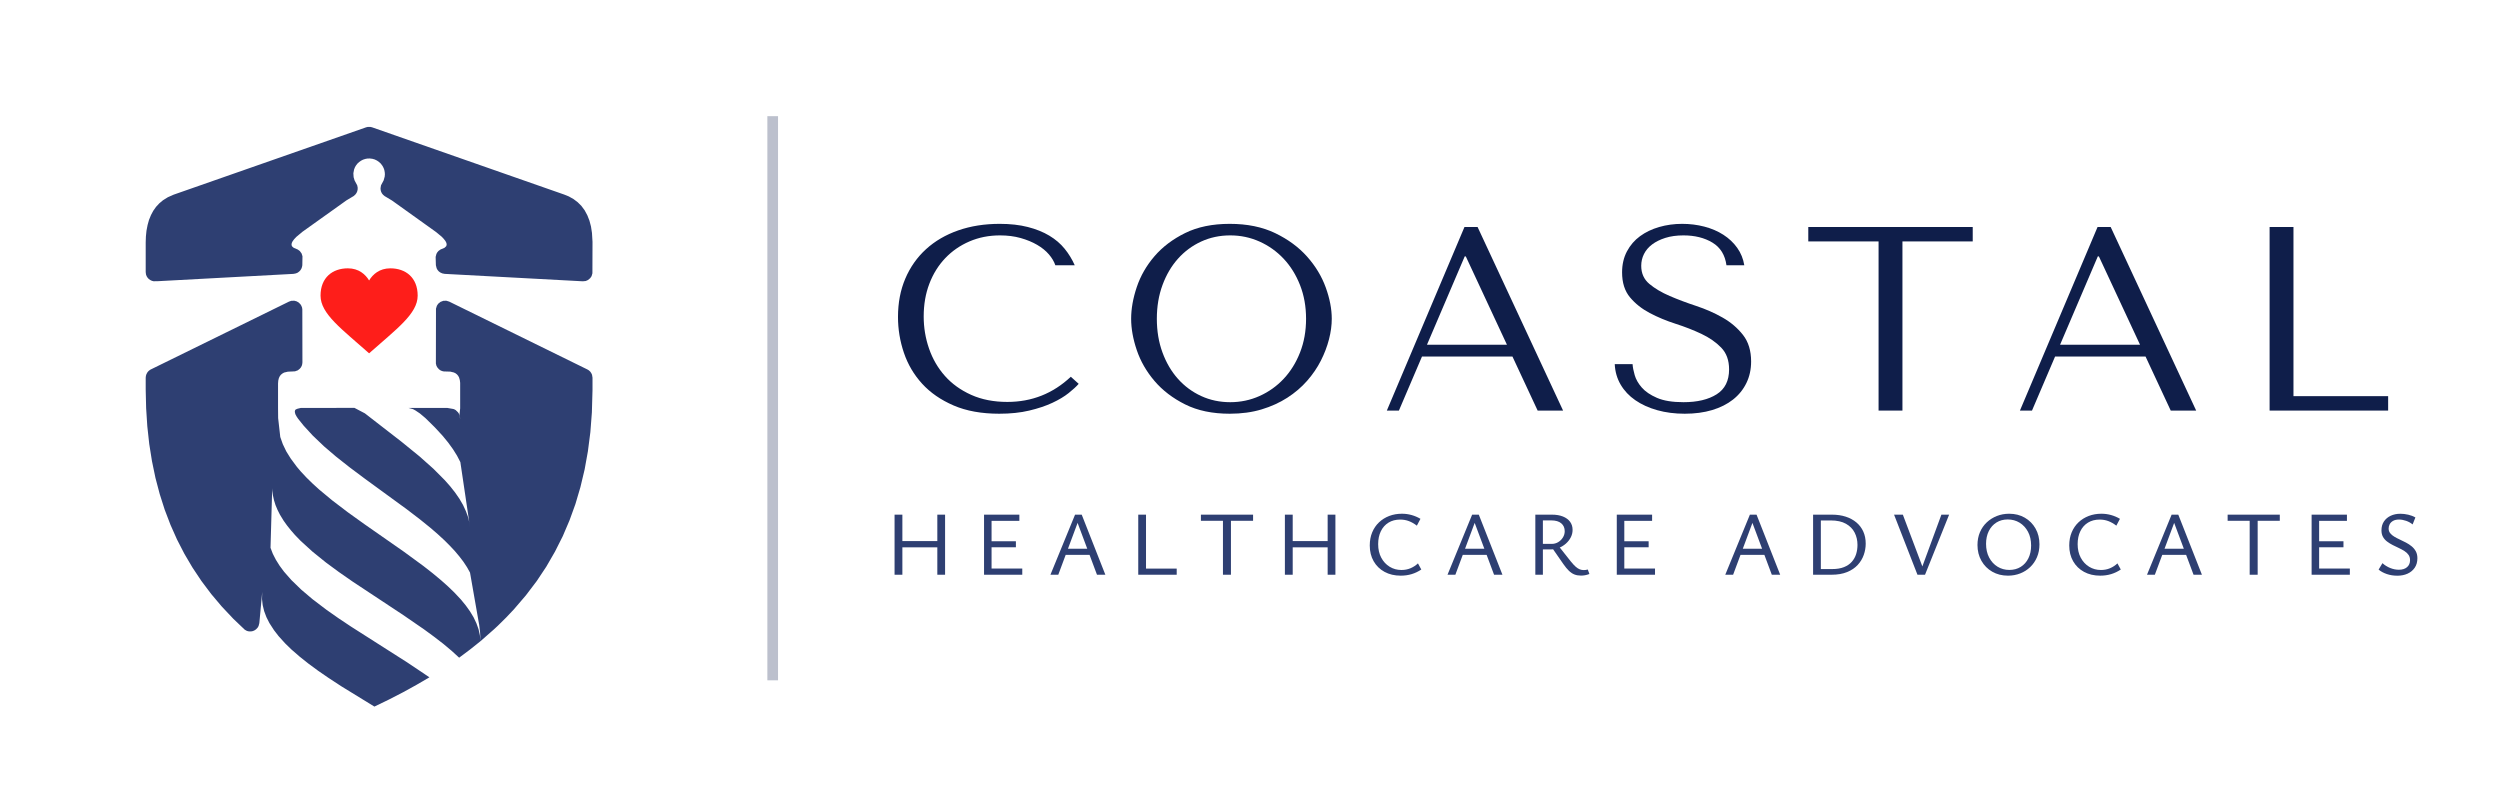
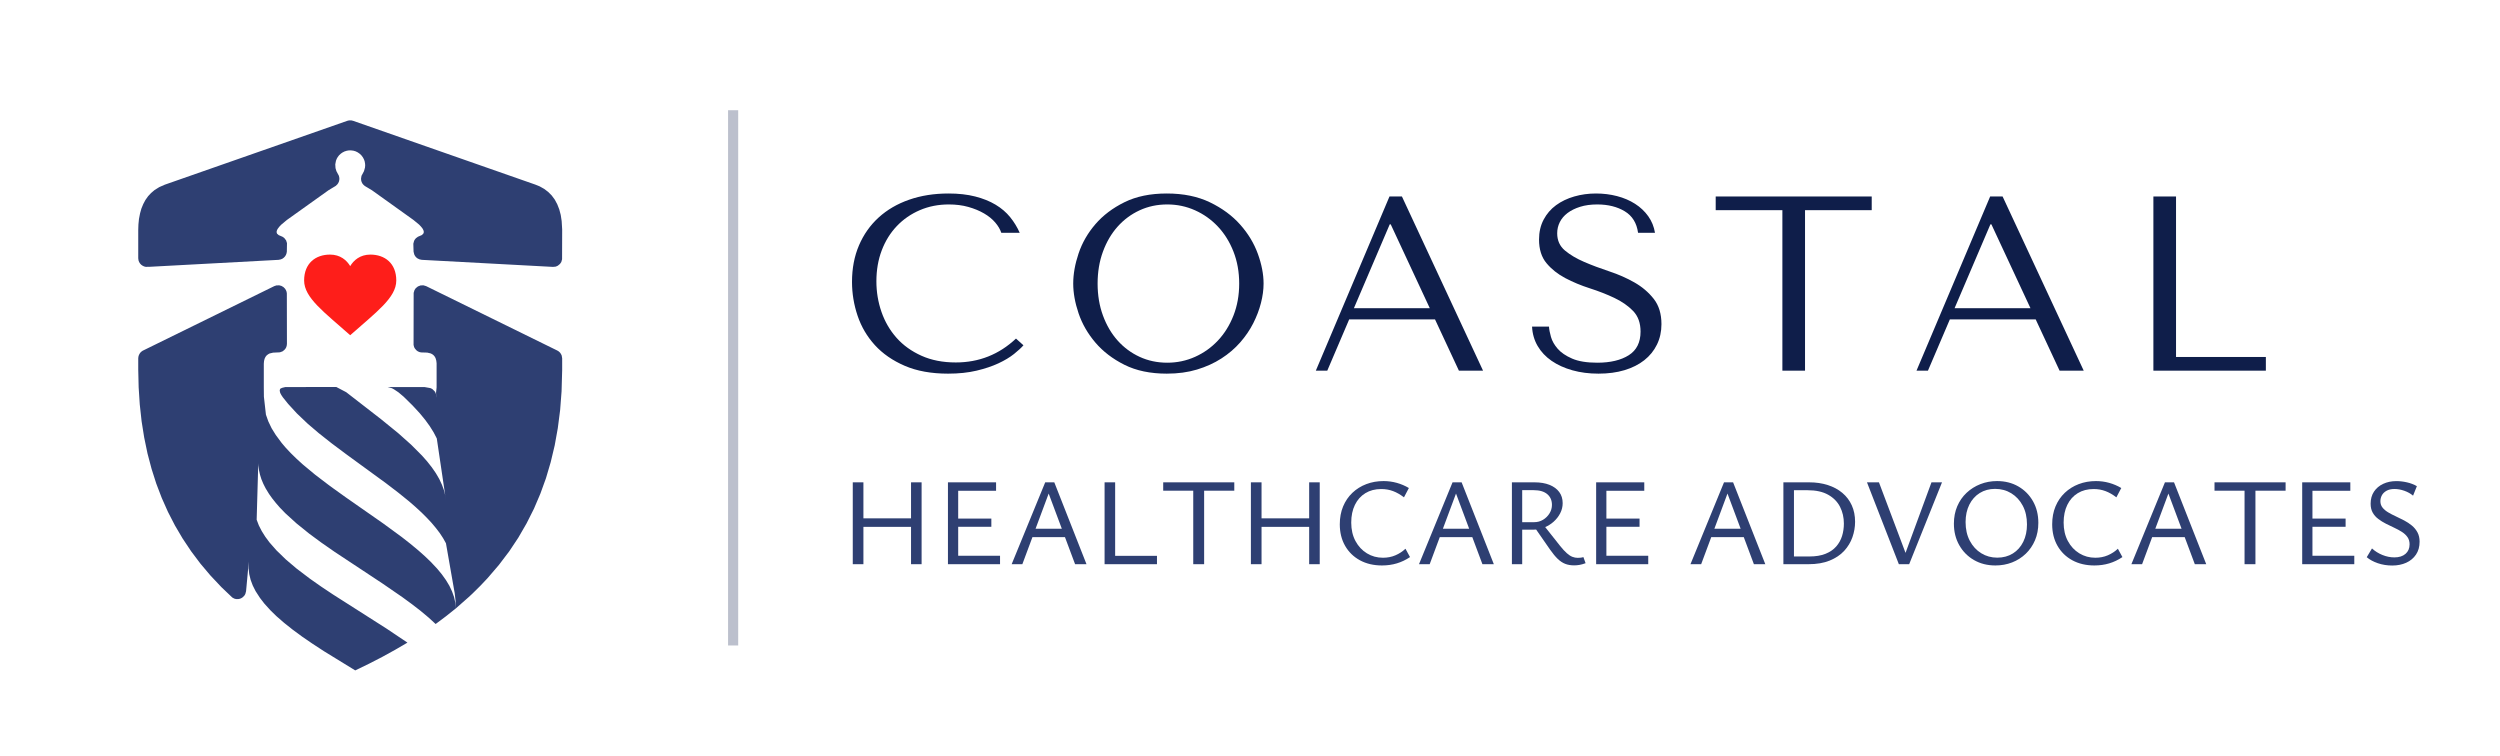
- <svg xmlns="http://www.w3.org/2000/svg" viewBox="0 0 257.38 82.00" width="257.38" height="82.00" role="img" aria-label="Coastal Healthcare Advocates">
+ <svg xmlns="http://www.w3.org/2000/svg" viewBox="0 0 271.27 82.00" width="271.27" height="82.00" role="img" aria-label="Coastal Healthcare Advocates">
  <g transform="translate(8.000 8.000) scale(0.5)">
    <path d="M 16.47 41.9 L 44.45 40.39 L 44.94 40.29 L 45.29 40.14 L 45.59 39.92 L 45.85 39.65 L 46.05 39.33 L 46.18 38.98 L 46.25 38.61 L 46.28 36.76 L 46.09 36.17 L 45.71 35.67 L 45.31 35.38 L 44.47 35.02 L 44.14 34.73 L 44.05 34.52 L 44.03 34.26 L 44.1 33.99 L 44.24 33.7 L 44.56 33.26 L 45.01 32.78 L 46.24 31.75 L 55.33 25.26 L 56.83 24.36 L 57.2 24.02 L 57.41 23.72 L 57.56 23.38 L 57.64 23.01 L 57.65 22.64 L 57.55 22.16 L 57.01 21.15 L 56.81 20.48 L 56.76 19.67 L 56.91 18.88 L 57.09 18.43 L 57.3 18.07 L 57.59 17.69 L 57.96 17.35 L 58.3 17.11 L 58.74 16.88 L 59.2 16.73 L 59.61 16.65 L 60.11 16.63 L 60.69 16.7 L 61.17 16.84 L 61.62 17.06 L 62.04 17.35 L 62.41 17.69 L 62.76 18.16 L 62.99 18.6 L 63.13 18.99 L 63.22 19.47 L 63.25 19.88 L 63.21 20.36 L 62.99 21.15 L 62.45 22.16 L 62.35 22.77 L 62.38 23.14 L 62.48 23.5 L 62.65 23.83 L 62.89 24.12 L 63.17 24.36 L 64.72 25.29 L 73.72 31.73 L 74.95 32.74 L 75.35 33.16 L 75.7 33.6 L 75.88 33.94 L 75.96 34.22 L 75.96 34.45 L 75.87 34.7 L 75.53 35.02 L 74.69 35.38 L 74.29 35.67 L 74.04 35.96 L 73.86 36.28 L 73.7 36.89 L 73.75 38.61 L 73.9 39.22 L 74.07 39.55 L 74.31 39.84 L 74.61 40.08 L 75.06 40.29 L 75.55 40.39 L 104 41.92 L 104.61 41.86 L 105.06 41.66 L 105.53 41.27 L 105.81 40.86 L 105.98 40.27 L 106 33.8 L 105.89 31.97 L 105.69 30.65 L 105.37 29.44 L 104.94 28.34 L 104.38 27.3 L 103.72 26.41 L 102.96 25.65 L 102.09 24.99 L 101.11 24.44 L 100.17 24.06 L 60.63 10.22 L 60.26 10.13 L 59.74 10.13 L 59.37 10.22 L 19.76 24.08 L 18.56 24.61 L 17.55 25.24 L 16.79 25.88 L 16.14 26.58 L 15.56 27.4 L 15.09 28.28 L 14.68 29.28 L 14.39 30.32 L 14.16 31.51 L 14.04 32.72 L 14 33.9 L 14 40.03 L 14.06 40.51 L 14.19 40.86 L 14.39 41.18 L 14.64 41.45 L 14.94 41.66 L 15.27 41.82 L 15.63 41.91 L 16.47 41.9 Z M 69.53 68.51 L 70.47 69.14 L 71.6 70.09 L 73.53 71.99 L 75.11 73.7 L 76.26 75.1 L 77.27 76.49 L 78.1 77.82 L 78.79 79.15 L 80.8 92.7 L 80.61 91.45 L 80.33 90.34 L 79.92 89.23 L 79.33 87.96 L 78.59 86.69 L 77.72 85.43 L 76.72 84.16 L 75.6 82.89 L 73.24 80.52 L 70.39 77.98 L 66.69 74.97 L 59.13 69.11 L 56.982 67.982 L 45.92 68 L 45.25 68.16 L 44.88 68.32 L 44.76 68.48 L 44.7 68.79 L 44.81 69.27 L 45.06 69.74 L 45.38 70.22 L 46.52 71.64 L 48.41 73.7 L 50.74 75.92 L 53.15 77.98 L 55.96 80.2 L 59.13 82.57 L 67.82 88.91 L 70.51 90.97 L 72.66 92.71 L 74.13 93.98 L 75.51 95.25 L 76.62 96.36 L 77.66 97.47 L 78.59 98.58 L 79.43 99.68 L 80.16 100.79 L 80.78 101.9 L 82.6 112.3 L 82.67 112.66 L 82.852 114.244 L 82.944 116.015 L 85.69 113.6 L 86.52 112.83 L 88.21 111.16 L 89.8 109.48 L 92.27 106.6 L 94.53 103.62 L 96.49 100.67 L 98.28 97.57 L 99.88 94.39 L 101.27 91.13 L 102.48 87.79 L 103.51 84.3 L 104.38 80.65 L 105.05 76.93 L 105.56 72.97 L 105.87 68.92 L 106 64.31 L 106 61.77 L 105.9 61.16 L 105.74 60.82 L 105.53 60.52 L 105.25 60.26 L 104.94 60.07 L 76.49 46.1 L 75.9 45.92 L 75.28 45.94 L 74.7 46.16 L 74.22 46.55 L 73.95 46.96 L 73.77 47.56 L 73.75 58.85 L 73.87 59.33 L 74.05 59.65 L 74.38 60.03 L 74.68 60.25 L 75.02 60.4 L 75.38 60.48 L 76.72 60.52 L 77.44 60.69 L 77.78 60.85 L 78.1 61.1 L 78.33 61.37 L 78.52 61.71 L 78.68 62.26 L 78.75 62.83 L 78.75 68.08 L 78.62 69.31 L 78.72 69.97 L 78.73 70.09 L 78.74 70.28 L 78.64 69.58 L 78.47 69.14 L 78.3 68.89 L 77.83 68.44 L 77.48 68.25 L 77.22 68.19 L 76.14 68 L 68.13 68 L 69.05 68.25 L 69.53 68.51 Z M 14 64.21 L 14.09 68.05 L 14.33 71.76 L 14.73 75.42 L 15.29 78.94 L 16.01 82.41 L 16.89 85.74 L 17.91 88.94 L 19.11 92.08 L 20.45 95.09 L 21.97 98.04 L 23.63 100.86 L 25.47 103.62 L 27.49 106.31 L 29.65 108.87 L 32.05 111.42 L 34.41 113.67 L 34.85 113.91 L 35.21 114 L 35.7 114.01 L 36.07 113.94 L 36.41 113.79 L 36.72 113.58 L 37.06 113.22 L 37.24 112.9 L 37.4 112.3 L 37.99 105.89 L 37.95 107.37 L 38.09 108.6 L 38.39 109.83 L 38.85 111.06 L 39.47 112.29 L 40.42 113.76 L 41.37 114.99 L 42.71 116.47 L 43.97 117.7 L 45.66 119.17 L 47.52 120.65 L 49.53 122.13 L 51.67 123.6 L 54.3 125.32 L 61.09 129.49 L 64.12 128.02 L 66.99 126.54 L 69.73 125.03 L 72.42 123.46 L 67.86 120.4 L 56.28 113.02 L 53.7 111.3 L 51.25 109.58 L 48.34 107.37 L 46.02 105.4 L 43.99 103.43 L 42.48 101.71 L 41.57 100.48 L 40.8 99.25 L 40.17 98.02 L 39.7 96.79 L 40.09 83.08 L 40.03 84.06 L 40.07 85.05 L 40.2 86.03 L 40.42 87.01 L 40.73 88 L 41.14 88.98 L 41.64 89.97 L 42.39 91.2 L 43.09 92.18 L 43.87 93.16 L 44.73 94.15 L 45.92 95.38 L 48.35 97.59 L 51.1 99.81 L 53.76 101.77 L 56.59 103.74 L 67.01 110.63 L 71.3 113.58 L 73.32 115.06 L 75.23 116.53 L 77 118.01 L 78.54 119.42 L 80.77 117.75 L 82.944 116.015 L 82.81 114.81 L 82.54 113.58 L 82.1 112.35 L 81.52 111.12 L 80.78 109.89 L 79.9 108.66 L 78.89 107.43 L 77.51 105.96 L 76.23 104.73 L 74.85 103.5 L 73.07 102.02 L 71.18 100.54 L 67.15 97.59 L 59.04 91.93 L 55.61 89.47 L 52.38 87.01 L 49.72 84.8 L 48.37 83.57 L 47.11 82.34 L 45.96 81.11 L 45.13 80.13 L 43.85 78.4 L 42.94 76.93 L 42.23 75.45 L 41.71 73.98 L 41.27 70.09 L 41.25 68.06 L 41.25 62.94 L 41.3 62.35 L 41.42 61.86 L 41.61 61.46 L 41.84 61.16 L 42.16 60.9 L 42.5 60.71 L 43.27 60.53 L 44.74 60.46 L 45.32 60.25 L 45.71 59.94 L 45.95 59.66 L 46.13 59.33 L 46.23 58.97 L 46.27 58.6 L 46.25 47.68 L 46.19 47.31 L 46.05 46.96 L 45.86 46.65 L 45.51 46.3 L 45.08 46.05 L 44.6 45.92 L 43.98 45.94 L 43.51 46.1 L 14.95 60.12 L 14.65 60.34 L 14.39 60.61 L 14.15 61.04 L 14.04 61.4 L 14 61.77 L 14 64.21 Z" fill="#2E3F72" />
    <g transform="translate(0 3.0) translate(60 30) scale(1.25) translate(-60 -30)">
      <path d="M60 49 C55.5 45 52 42.5 52 39.5 C52 36.5 54 35 56.5 35 C58.3 35 59.4 36 60 37 C60.6 36 61.7 35 63.5 35 C66 35 68 36.5 68 39.5 C68 42.5 64.5 45 60 49 Z" fill="#FE1E1A" />
    </g>
  </g>
  <rect x="79.000" y="11.960" width="1.1" height="58.080" fill="#0F1E4A" opacity="0.28" />
  <g fill="#0F1E4A">
-     <path transform="translate(91.1 42.27) scale(0.027 -0.027)" d="M709 129Q607 33 467 33Q389 33 329.0 60.0Q269 87 229.0 132.0Q189 177 168.5 236.0Q148 295 148 359Q148 427 169.5 483.5Q191 540 230.0 581.0Q269 622 322.5 645.0Q376 668 439 668Q482 668 517.5 658.0Q553 648 580.5 632.0Q608 616 625.5 595.5Q643 575 650 554H724Q709 588 685.5 617.0Q662 646 627.0 667.0Q592 688 545.0 700.0Q498 712 438 712Q351 712 279.5 687.0Q208 662 157.0 615.5Q106 569 78.0 503.5Q50 438 50 357Q50 287 72.5 220.5Q95 154 142.0 102.5Q189 51 262.0 19.5Q335 -12 436 -12Q500 -12 550.5 0.0Q601 12 638.5 29.5Q676 47 701.0 67.0Q726 87 739 102Z" />
-     <path transform="translate(115.103 42.27) scale(0.027 -0.027)" d="M50 350Q50 294 71.5 230.5Q93 167 139.0 113.0Q185 59 256.0 23.5Q327 -12 426 -12Q493 -12 547.5 4.5Q602 21 645.5 49.0Q689 77 721.0 113.5Q753 150 773.5 190.5Q794 231 804.5 272.0Q815 313 815 350Q815 406 792.0 469.5Q769 533 721.0 587.0Q673 641 599.5 676.5Q526 712 426 712Q327 712 256.0 677.0Q185 642 139.0 588.5Q93 535 71.5 471.0Q50 407 50 350ZM148 350Q148 420 169.5 478.5Q191 537 228.5 579.0Q266 621 317.0 644.5Q368 668 428 668Q487 668 539.5 644.5Q592 621 631.5 579.0Q671 537 694.0 478.5Q717 420 717 350Q717 280 694.0 221.5Q671 163 631.5 121.0Q592 79 539.5 55.5Q487 32 428 32Q368 32 317.0 55.5Q266 79 228.5 121.0Q191 163 169.5 221.5Q148 280 148 350Z" />
-     <path transform="translate(141.968 42.27) scale(0.027 -0.027)" d="M509 206 605 0H702L376 700H326L30 0H76L164 206ZM488 251H183L327 588H331Z" />
-     <path transform="translate(165.242 42.27) scale(0.027 -0.027)" d="M37 177Q39 134 59.5 99.0Q80 64 115.5 39.5Q151 15 199.0 1.5Q247 -12 304 -12Q362 -12 408.5 2.0Q455 16 488.0 42.0Q521 68 539.0 105.0Q557 142 557 187Q557 249 526.0 288.5Q495 328 448.5 354.5Q402 381 347.5 399.0Q293 417 246.5 437.0Q200 457 169.0 483.0Q138 509 138 552Q138 576 148.5 597.0Q159 618 179.5 633.5Q200 649 230.0 658.5Q260 668 299 668Q364 668 409.5 640.5Q455 613 463 554H531Q525 591 504.0 620.5Q483 650 451.0 670.5Q419 691 378.5 701.5Q338 712 294 712Q248 712 206.5 700.0Q165 688 133.5 665.0Q102 642 83.5 607.0Q65 572 65 527Q65 468 95.0 432.0Q125 396 170.5 372.0Q216 348 269.0 331.0Q322 314 367.5 292.5Q413 271 443.0 240.0Q473 209 473 157Q473 92 425.5 62.0Q378 32 299 32Q236 32 198.0 48.5Q160 65 140.0 88.0Q120 111 113.0 135.5Q106 160 105 177Z" />
-     <path transform="translate(185.627 42.27) scale(0.027 -0.027)" d="M379 0V645H647V700H20V645H288V0Z" />
-     <path transform="translate(207.146 42.27) scale(0.027 -0.027)" d="M509 206 605 0H702L376 700H326L30 0H76L164 206ZM488 251H183L327 588H331Z" />
-     <path transform="translate(230.42 42.27) scale(0.027 -0.027)" d="M120 0V700H211V55H572V0Z" />
+     <path transform="translate(91.1 40.22) scale(0.027 -0.027)" d="M709 129Q607 33 467 33Q389 33 329.0 60.0Q269 87 229.0 132.0Q189 177 168.5 236.0Q148 295 148 359Q148 427 169.5 483.5Q191 540 230.0 581.0Q269 622 322.5 645.0Q376 668 439 668Q482 668 517.5 658.0Q553 648 580.5 632.0Q608 616 625.5 595.5Q643 575 650 554H724Q709 588 685.5 617.0Q662 646 627.0 667.0Q592 688 545.0 700.0Q498 712 438 712Q351 712 279.5 687.0Q208 662 157.0 615.5Q106 569 78.0 503.5Q50 438 50 357Q50 287 72.5 220.5Q95 154 142.0 102.5Q189 51 262.0 19.5Q335 -12 436 -12Q500 -12 550.5 0.0Q601 12 638.5 29.5Q676 47 701.0 67.0Q726 87 739 102Z" />
+     <path transform="translate(115.103 40.22) scale(0.027 -0.027)" d="M50 350Q50 294 71.5 230.5Q93 167 139.0 113.0Q185 59 256.0 23.5Q327 -12 426 -12Q493 -12 547.5 4.5Q602 21 645.5 49.0Q689 77 721.0 113.5Q753 150 773.5 190.5Q794 231 804.5 272.0Q815 313 815 350Q815 406 792.0 469.5Q769 533 721.0 587.0Q673 641 599.5 676.5Q526 712 426 712Q327 712 256.0 677.0Q185 642 139.0 588.5Q93 535 71.5 471.0Q50 407 50 350ZM148 350Q148 420 169.5 478.5Q191 537 228.5 579.0Q266 621 317.0 644.5Q368 668 428 668Q487 668 539.5 644.5Q592 621 631.5 579.0Q671 537 694.0 478.5Q717 420 717 350Q717 280 694.0 221.5Q671 163 631.5 121.0Q592 79 539.5 55.5Q487 32 428 32Q368 32 317.0 55.5Q266 79 228.5 121.0Q191 163 169.5 221.5Q148 280 148 350Z" />
+     <path transform="translate(141.968 40.22) scale(0.027 -0.027)" d="M509 206 605 0H702L376 700H326L30 0H76L164 206ZM488 251H183L327 588H331Z" />
+     <path transform="translate(165.242 40.22) scale(0.027 -0.027)" d="M37 177Q39 134 59.5 99.0Q80 64 115.5 39.5Q151 15 199.0 1.5Q247 -12 304 -12Q362 -12 408.5 2.0Q455 16 488.0 42.0Q521 68 539.0 105.0Q557 142 557 187Q557 249 526.0 288.5Q495 328 448.5 354.5Q402 381 347.5 399.0Q293 417 246.5 437.0Q200 457 169.0 483.0Q138 509 138 552Q138 576 148.5 597.0Q159 618 179.5 633.5Q200 649 230.0 658.5Q260 668 299 668Q364 668 409.5 640.5Q455 613 463 554H531Q525 591 504.0 620.5Q483 650 451.0 670.5Q419 691 378.5 701.5Q338 712 294 712Q248 712 206.5 700.0Q165 688 133.5 665.0Q102 642 83.5 607.0Q65 572 65 527Q65 468 95.0 432.0Q125 396 170.5 372.0Q216 348 269.0 331.0Q322 314 367.5 292.5Q413 271 443.0 240.0Q473 209 473 157Q473 92 425.5 62.0Q378 32 299 32Q236 32 198.0 48.5Q160 65 140.0 88.0Q120 111 113.0 135.5Q106 160 105 177Z" />
+     <path transform="translate(185.627 40.22) scale(0.027 -0.027)" d="M379 0V645H647V700H20V645H288V0Z" />
+     <path transform="translate(207.146 40.22) scale(0.027 -0.027)" d="M509 206 605 0H702L376 700H326L30 0H76L164 206ZM488 251H183L327 588H331Z" />
+     <path transform="translate(230.42 40.22) scale(0.027 -0.027)" d="M120 0V700H211V55H572V0Z" />
  </g>
  <g fill="#2E3F72">
-     <path transform="translate(91.1 59.17) scale(0.0094 -0.0094)" d="M574.426 0V658H659.358V0ZM106.071 0V658H191.645V0ZM133.643 300.07V368.573H632.5V300.07Z" />
-     <path transform="translate(100.312 59.17) scale(0.0094 -0.0094)" d="M524.786 0H106.071V658H492.929V590.141H188.431V67.859H524.786ZM133.643 300.713V366.644H454.929V300.713Z" />
-     <path transform="translate(107.7756 59.17) scale(0.0094 -0.0094)" d="M548.997 0 320.213 611.999H353.143L125.145 0H39.213L308.856 658H381.858L640.715 0ZM157.642 217.783 182.214 285H475.856L511.715 217.783Z" />
-     <path transform="translate(116.1886 59.17) scale(0.0094 -0.0094)" d="M106.071 0V658H191.002V0ZM134 0V67.217H527.215V0Z" />
-     <path transform="translate(123.3796 59.17) scale(0.0094 -0.0094)" d="M268.712 0V658H356.216V0ZM27.286 590.783V658H598.642V590.783Z" />
-     <path transform="translate(131.285 59.17) scale(0.0094 -0.0094)" d="M574.426 0V658H659.358V0ZM106.071 0V658H191.645V0ZM133.643 300.07V368.573H632.5V300.07Z" />
-     <path transform="translate(140.497 59.17) scale(0.0094 -0.0094)" d="M394.714 -10.143Q294.143 -10.143 217.678 31.357Q141.214 72.857 98.393 147.535Q55.571 222.214 55.571 320.571Q55.571 400.286 82.286 464.357Q109 528.429 157.036 573.929Q205.072 619.429 269 643.786Q332.929 668.143 407.643 668.143Q462.072 668.143 513.572 653.822Q565.072 639.5 610.858 612.286L571.428 537.426Q528.214 570.712 483.999 587.426Q439.785 604.141 388.857 604.141Q315.358 604.141 261.037 570.82Q206.716 537.499 177.145 476.856Q147.574 416.214 147.574 334.715Q147.574 249.644 181.681 186.144Q215.788 122.644 273.68 87.287Q331.573 51.93 402.429 51.93Q456.929 51.93 502.714 71.502Q548.5 91.074 583.499 124.359L620.072 57.214Q570.215 23.571 514.286 6.714Q458.357 -10.143 394.714 -10.143Z" />
-     <path transform="translate(148.6562 59.17) scale(0.0094 -0.0094)" d="M548.997 0 320.213 611.999H353.143L125.145 0H39.213L308.856 658H381.858L640.715 0ZM157.642 217.783 182.214 285H475.856L511.715 217.783Z" />
-     <path transform="translate(157.0692 59.17) scale(0.0094 -0.0094)" d="M106 0V658H287.857Q357.357 658 408.036 637.786Q458.715 617.571 486.358 580.25Q514.001 542.928 514.001 490.714Q514.001 448.285 494.394 409.857Q474.786 371.428 441.465 341.607Q408.144 311.785 365.322 294.571Q322.501 277.357 275.286 277.357H137.643V337.786H285.786Q324 337.786 356.036 356.929Q388.071 376.072 407.964 408.071Q427.856 440.071 427.856 476.571Q427.856 531.214 390.035 563.142Q352.214 595.07 280.786 595.07H188.715V0ZM606.285 -9.429Q565.856 -9.429 534.356 2.857Q502.856 15.143 474.107 42.893Q445.357 70.643 412.643 117.357L286.5 299.071L354.072 323.072L493.358 147Q523.644 109.357 547.358 88.358Q571.072 67.358 592.286 59.215Q613.5 51.072 634.571 51.072Q642.928 51.072 655.607 52.072Q668.285 53.072 680.643 57.072L698.214 8.072Q671.714 -1.786 649.535 -5.607Q627.357 -9.429 606.285 -9.429Z" />
-     <path transform="translate(165.454 59.17) scale(0.0094 -0.0094)" d="M524.786 0H106.071V658H492.929V590.141H188.431V67.859H524.786ZM133.643 300.713V366.644H454.929V300.713Z" />
-     <path transform="translate(177.251 59.17) scale(0.0094 -0.0094)" d="M548.997 0 320.213 611.999H353.143L125.145 0H39.213L308.856 658H381.858L640.715 0ZM157.642 217.783 182.214 285H475.856L511.715 217.783Z" />
-     <path transform="translate(185.664 59.17) scale(0.0094 -0.0094)" d="M106.071 0V658H313Q394.857 658 462.714 636.25Q530.571 614.5 579.857 573.215Q629.143 531.929 655.75 473.215Q682.357 414.501 682.357 340.572Q682.357 278.072 661.143 217.286Q639.929 156.501 594.929 107.465Q549.929 58.429 478.607 29.214Q407.285 0 307.428 0ZM191.002 62.074H314.499Q391.428 62.074 444.677 83.538Q497.927 105.002 530.498 142.252Q563.069 179.501 577.676 226.715Q592.282 273.929 592.282 326.428Q592.282 400.142 561.497 460.892Q530.712 521.641 466.141 558.141Q401.57 594.641 299.499 594.641H191.002Z" />
-     <path transform="translate(194.6222 59.17) scale(0.0094 -0.0094)" d="M296.141 0 39.928 658H136.146L376.501 20.143H323.785L558.354 658H643L379.072 0Z" />
-     <path transform="translate(203.0634 59.17) scale(0.0094 -0.0094)" d="M389.285 -10.143Q292.643 -10.143 217.285 33.178Q141.928 76.5 98.75 152.643Q55.571 228.786 55.571 325.428Q55.571 402.572 82.5 465.679Q109.428 528.786 157.5 573.786Q205.572 618.786 268.179 643.465Q330.786 668.143 402.5 668.143Q498.857 668.143 573.714 624.822Q648.572 581.5 691.429 505.857Q734.286 430.214 734.286 332.572Q734.286 255.428 707.357 192.321Q680.428 129.214 633 83.893Q585.571 38.571 523.285 14.214Q461 -10.143 389.285 -10.143ZM404.072 52.573Q475.571 52.573 529.463 86.216Q583.355 119.858 613.14 180.179Q642.925 240.5 642.925 319.714Q642.925 406.285 608.961 470.285Q574.997 534.284 517.105 569.855Q459.213 605.427 386.428 605.427Q316.858 605.427 263.287 572.106Q209.716 538.784 179.61 478.464Q149.503 418.143 149.503 338.286Q149.503 252.358 183.467 188.037Q217.431 123.716 275.18 88.145Q332.93 52.573 404.072 52.573Z" />
-     <path transform="translate(212.5104 59.17) scale(0.0094 -0.0094)" d="M394.714 -10.143Q294.143 -10.143 217.678 31.357Q141.214 72.857 98.393 147.535Q55.571 222.214 55.571 320.571Q55.571 400.286 82.286 464.357Q109 528.429 157.036 573.929Q205.072 619.429 269 643.786Q332.929 668.143 407.643 668.143Q462.072 668.143 513.572 653.822Q565.072 639.5 610.858 612.286L571.428 537.426Q528.214 570.712 483.999 587.426Q439.785 604.141 388.857 604.141Q315.358 604.141 261.037 570.82Q206.716 537.499 177.145 476.856Q147.574 416.214 147.574 334.715Q147.574 249.644 181.681 186.144Q215.788 122.644 273.68 87.287Q331.573 51.93 402.429 51.93Q456.929 51.93 502.714 71.502Q548.5 91.074 583.499 124.359L620.072 57.214Q570.215 23.571 514.286 6.714Q458.357 -10.143 394.714 -10.143Z" />
-     <path transform="translate(220.6696 59.17) scale(0.0094 -0.0094)" d="M548.997 0 320.213 611.999H353.143L125.145 0H39.213L308.856 658H381.858L640.715 0ZM157.642 217.783 182.214 285H475.856L511.715 217.783Z" />
-     <path transform="translate(229.0826 59.17) scale(0.0094 -0.0094)" d="M268.712 0V658H356.216V0ZM27.286 590.783V658H598.642V590.783Z" />
-     <path transform="translate(236.988 59.17) scale(0.0094 -0.0094)" d="M524.786 0H106.071V658H492.929V590.141H188.431V67.859H524.786ZM133.643 300.713V366.644H454.929V300.713Z" />
-     <path transform="translate(244.4516 59.17) scale(0.0094 -0.0094)" d="M390.142 159.643Q390.142 193.714 373.356 217.643Q356.571 241.571 328.499 259.535Q300.428 277.499 267.071 292.892Q233.714 308.285 200.249 325.285Q166.785 342.285 138.714 363.499Q110.643 384.714 93.857 414.321Q77.071 443.928 77.071 485.714Q77.071 542.643 104.036 583.214Q131 623.786 177.964 645.821Q224.929 667.857 284.357 667.857Q325.5 667.857 369.929 657.679Q414.357 647.5 448.786 627.143L418.143 550.856Q387.928 576.285 347.321 590.392Q306.714 604.499 269 604.499Q230.143 604.499 204.679 590.142Q179.215 575.785 167.394 553.571Q155.573 531.357 155.573 505.928Q155.573 476.429 172.751 454.893Q189.93 433.357 218.001 416.679Q246.072 400 279.644 384.608Q313.215 369.215 346.679 351.608Q380.144 334 408.215 310.893Q436.286 287.786 453.465 256.108Q470.643 224.429 470.643 180.858Q470.643 119.929 441.572 76.964Q412.5 34 362.929 11.679Q313.357 -10.643 251.143 -10.643Q188.5 -10.643 134.678 7.964Q80.857 26.571 45.857 56.285L88 126.715Q124.215 93.358 172 74.037Q219.786 54.715 267.929 54.715Q325 54.715 357.571 83.179Q390.142 111.643 390.142 159.643Z" />
+     <path transform="translate(91.1 61.22) scale(0.0135 -0.0135)" d="M574.426 0V658H659.358V0ZM106.071 0V658H191.645V0ZM133.643 300.07V368.573H632.5V300.07Z" />
+     <path transform="translate(101.4275 61.22) scale(0.0135 -0.0135)" d="M524.786 0H106.071V658H492.929V590.141H188.431V67.859H524.786ZM133.643 300.713V366.644H454.929V300.713Z" />
+     <path transform="translate(109.244 61.22) scale(0.0135 -0.0135)" d="M548.997 0 320.213 611.999H353.143L125.145 0H39.213L308.856 658H381.858L640.715 0ZM157.642 217.783 182.214 285H475.856L511.715 217.783Z" />
+     <path transform="translate(118.424 61.22) scale(0.0135 -0.0135)" d="M106.071 0V658H191.002V0ZM134 0V67.217H527.215V0Z" />
+     <path transform="translate(125.849 61.22) scale(0.0135 -0.0135)" d="M268.712 0V658H356.216V0ZM27.286 590.783V658H598.642V590.783Z" />
+     <path transform="translate(134.3 61.22) scale(0.0135 -0.0135)" d="M574.426 0V658H659.358V0ZM106.071 0V658H191.645V0ZM133.643 300.07V368.573H632.5V300.07Z" />
+     <path transform="translate(144.6275 61.22) scale(0.0135 -0.0135)" d="M394.714 -10.143Q294.143 -10.143 217.678 31.357Q141.214 72.857 98.393 147.535Q55.571 222.214 55.571 320.571Q55.571 400.286 82.286 464.357Q109 528.429 157.036 573.929Q205.072 619.429 269 643.786Q332.929 668.143 407.643 668.143Q462.072 668.143 513.572 653.822Q565.072 639.5 610.858 612.286L571.428 537.426Q528.214 570.712 483.999 587.426Q439.785 604.141 388.857 604.141Q315.358 604.141 261.037 570.82Q206.716 537.499 177.145 476.856Q147.574 416.214 147.574 334.715Q147.574 249.644 181.681 186.144Q215.788 122.644 273.68 87.287Q331.573 51.93 402.429 51.93Q456.929 51.93 502.714 71.502Q548.5 91.074 583.499 124.359L620.072 57.214Q570.215 23.571 514.286 6.714Q458.357 -10.143 394.714 -10.143Z" />
+     <path transform="translate(153.443 61.22) scale(0.0135 -0.0135)" d="M548.997 0 320.213 611.999H353.143L125.145 0H39.213L308.856 658H381.858L640.715 0ZM157.642 217.783 182.214 285H475.856L511.715 217.783Z" />
+     <path transform="translate(162.623 61.22) scale(0.0135 -0.0135)" d="M106 0V658H287.857Q357.357 658 408.036 637.786Q458.715 617.571 486.358 580.25Q514.001 542.928 514.001 490.714Q514.001 448.285 494.394 409.857Q474.786 371.428 441.465 341.607Q408.144 311.785 365.322 294.571Q322.501 277.357 275.286 277.357H137.643V337.786H285.786Q324 337.786 356.036 356.929Q388.071 376.072 407.964 408.071Q427.856 440.071 427.856 476.571Q427.856 531.214 390.035 563.142Q352.214 595.07 280.786 595.07H188.715V0ZM606.285 -9.429Q565.856 -9.429 534.356 2.857Q502.856 15.143 474.107 42.893Q445.357 70.643 412.643 117.357L286.5 299.071L354.072 323.072L493.358 147Q523.644 109.357 547.358 88.358Q571.072 67.358 592.286 59.215Q613.5 51.072 634.571 51.072Q642.928 51.072 655.607 52.072Q668.285 53.072 680.643 57.072L698.214 8.072Q671.714 -1.786 649.535 -5.607Q627.357 -9.429 606.285 -9.429Z" />
+     <path transform="translate(171.7625 61.22) scale(0.0135 -0.0135)" d="M524.786 0H106.071V658H492.929V590.141H188.431V67.859H524.786ZM133.643 300.713V366.644H454.929V300.713Z" />
+     <path transform="translate(182.9 61.22) scale(0.0135 -0.0135)" d="M548.997 0 320.213 611.999H353.143L125.145 0H39.213L308.856 658H381.858L640.715 0ZM157.642 217.783 182.214 285H475.856L511.715 217.783Z" />
+     <path transform="translate(192.08 61.22) scale(0.0135 -0.0135)" d="M106.071 0V658H313Q394.857 658 462.714 636.25Q530.571 614.5 579.857 573.215Q629.143 531.929 655.75 473.215Q682.357 414.501 682.357 340.572Q682.357 278.072 661.143 217.286Q639.929 156.501 594.929 107.465Q549.929 58.429 478.607 29.214Q407.285 0 307.428 0ZM191.002 62.074H314.499Q391.428 62.074 444.677 83.538Q497.927 105.002 530.498 142.252Q563.069 179.501 577.676 226.715Q592.282 273.929 592.282 326.428Q592.282 400.142 561.497 460.892Q530.712 521.641 466.141 558.141Q401.57 594.641 299.499 594.641H191.002Z" />
+     <path transform="translate(202.043 61.22) scale(0.0135 -0.0135)" d="M296.141 0 39.928 658H136.146L376.501 20.143H323.785L558.354 658H643L379.072 0Z" />
+     <path transform="translate(211.2635 61.22) scale(0.0135 -0.0135)" d="M389.285 -10.143Q292.643 -10.143 217.285 33.178Q141.928 76.5 98.75 152.643Q55.571 228.786 55.571 325.428Q55.571 402.572 82.5 465.679Q109.428 528.786 157.5 573.786Q205.572 618.786 268.179 643.465Q330.786 668.143 402.5 668.143Q498.857 668.143 573.714 624.822Q648.572 581.5 691.429 505.857Q734.286 430.214 734.286 332.572Q734.286 255.428 707.357 192.321Q680.428 129.214 633 83.893Q585.571 38.571 523.285 14.214Q461 -10.143 389.285 -10.143ZM404.072 52.573Q475.571 52.573 529.463 86.216Q583.355 119.858 613.14 180.179Q642.925 240.5 642.925 319.714Q642.925 406.285 608.961 470.285Q574.997 534.284 517.105 569.855Q459.213 605.427 386.428 605.427Q316.858 605.427 263.287 572.106Q209.716 538.784 179.61 478.464Q149.503 418.143 149.503 338.286Q149.503 252.358 183.467 188.037Q217.431 123.716 275.18 88.145Q332.93 52.573 404.072 52.573Z" />
+     <path transform="translate(221.9285 61.22) scale(0.0135 -0.0135)" d="M394.714 -10.143Q294.143 -10.143 217.678 31.357Q141.214 72.857 98.393 147.535Q55.571 222.214 55.571 320.571Q55.571 400.286 82.286 464.357Q109 528.429 157.036 573.929Q205.072 619.429 269 643.786Q332.929 668.143 407.643 668.143Q462.072 668.143 513.572 653.822Q565.072 639.5 610.858 612.286L571.428 537.426Q528.214 570.712 483.999 587.426Q439.785 604.141 388.857 604.141Q315.358 604.141 261.037 570.82Q206.716 537.499 177.145 476.856Q147.574 416.214 147.574 334.715Q147.574 249.644 181.681 186.144Q215.788 122.644 273.68 87.287Q331.573 51.93 402.429 51.93Q456.929 51.93 502.714 71.502Q548.5 91.074 583.499 124.359L620.072 57.214Q570.215 23.571 514.286 6.714Q458.357 -10.143 394.714 -10.143Z" />
+     <path transform="translate(230.744 61.22) scale(0.0135 -0.0135)" d="M548.997 0 320.213 611.999H353.143L125.145 0H39.213L308.856 658H381.858L640.715 0ZM157.642 217.783 182.214 285H475.856L511.715 217.783Z" />
+     <path transform="translate(239.924 61.22) scale(0.0135 -0.0135)" d="M268.712 0V658H356.216V0ZM27.286 590.783V658H598.642V590.783Z" />
+     <path transform="translate(248.375 61.22) scale(0.0135 -0.0135)" d="M524.786 0H106.071V658H492.929V590.141H188.431V67.859H524.786ZM133.643 300.713V366.644H454.929V300.713Z" />
+     <path transform="translate(256.1915 61.22) scale(0.0135 -0.0135)" d="M390.142 159.643Q390.142 193.714 373.356 217.643Q356.571 241.571 328.499 259.535Q300.428 277.499 267.071 292.892Q233.714 308.285 200.249 325.285Q166.785 342.285 138.714 363.499Q110.643 384.714 93.857 414.321Q77.071 443.928 77.071 485.714Q77.071 542.643 104.036 583.214Q131 623.786 177.964 645.821Q224.929 667.857 284.357 667.857Q325.5 667.857 369.929 657.679Q414.357 647.5 448.786 627.143L418.143 550.856Q387.928 576.285 347.321 590.392Q306.714 604.499 269 604.499Q230.143 604.499 204.679 590.142Q179.215 575.785 167.394 553.571Q155.573 531.357 155.573 505.928Q155.573 476.429 172.751 454.893Q189.93 433.357 218.001 416.679Q246.072 400 279.644 384.608Q313.215 369.215 346.679 351.608Q380.144 334 408.215 310.893Q436.286 287.786 453.465 256.108Q470.643 224.429 470.643 180.858Q470.643 119.929 441.572 76.964Q412.5 34 362.929 11.679Q313.357 -10.643 251.143 -10.643Q188.5 -10.643 134.678 7.964Q80.857 26.571 45.857 56.285L88 126.715Q124.215 93.358 172 74.037Q219.786 54.715 267.929 54.715Q325 54.715 357.571 83.179Q390.142 111.643 390.142 159.643Z" />
  </g>
</svg>
